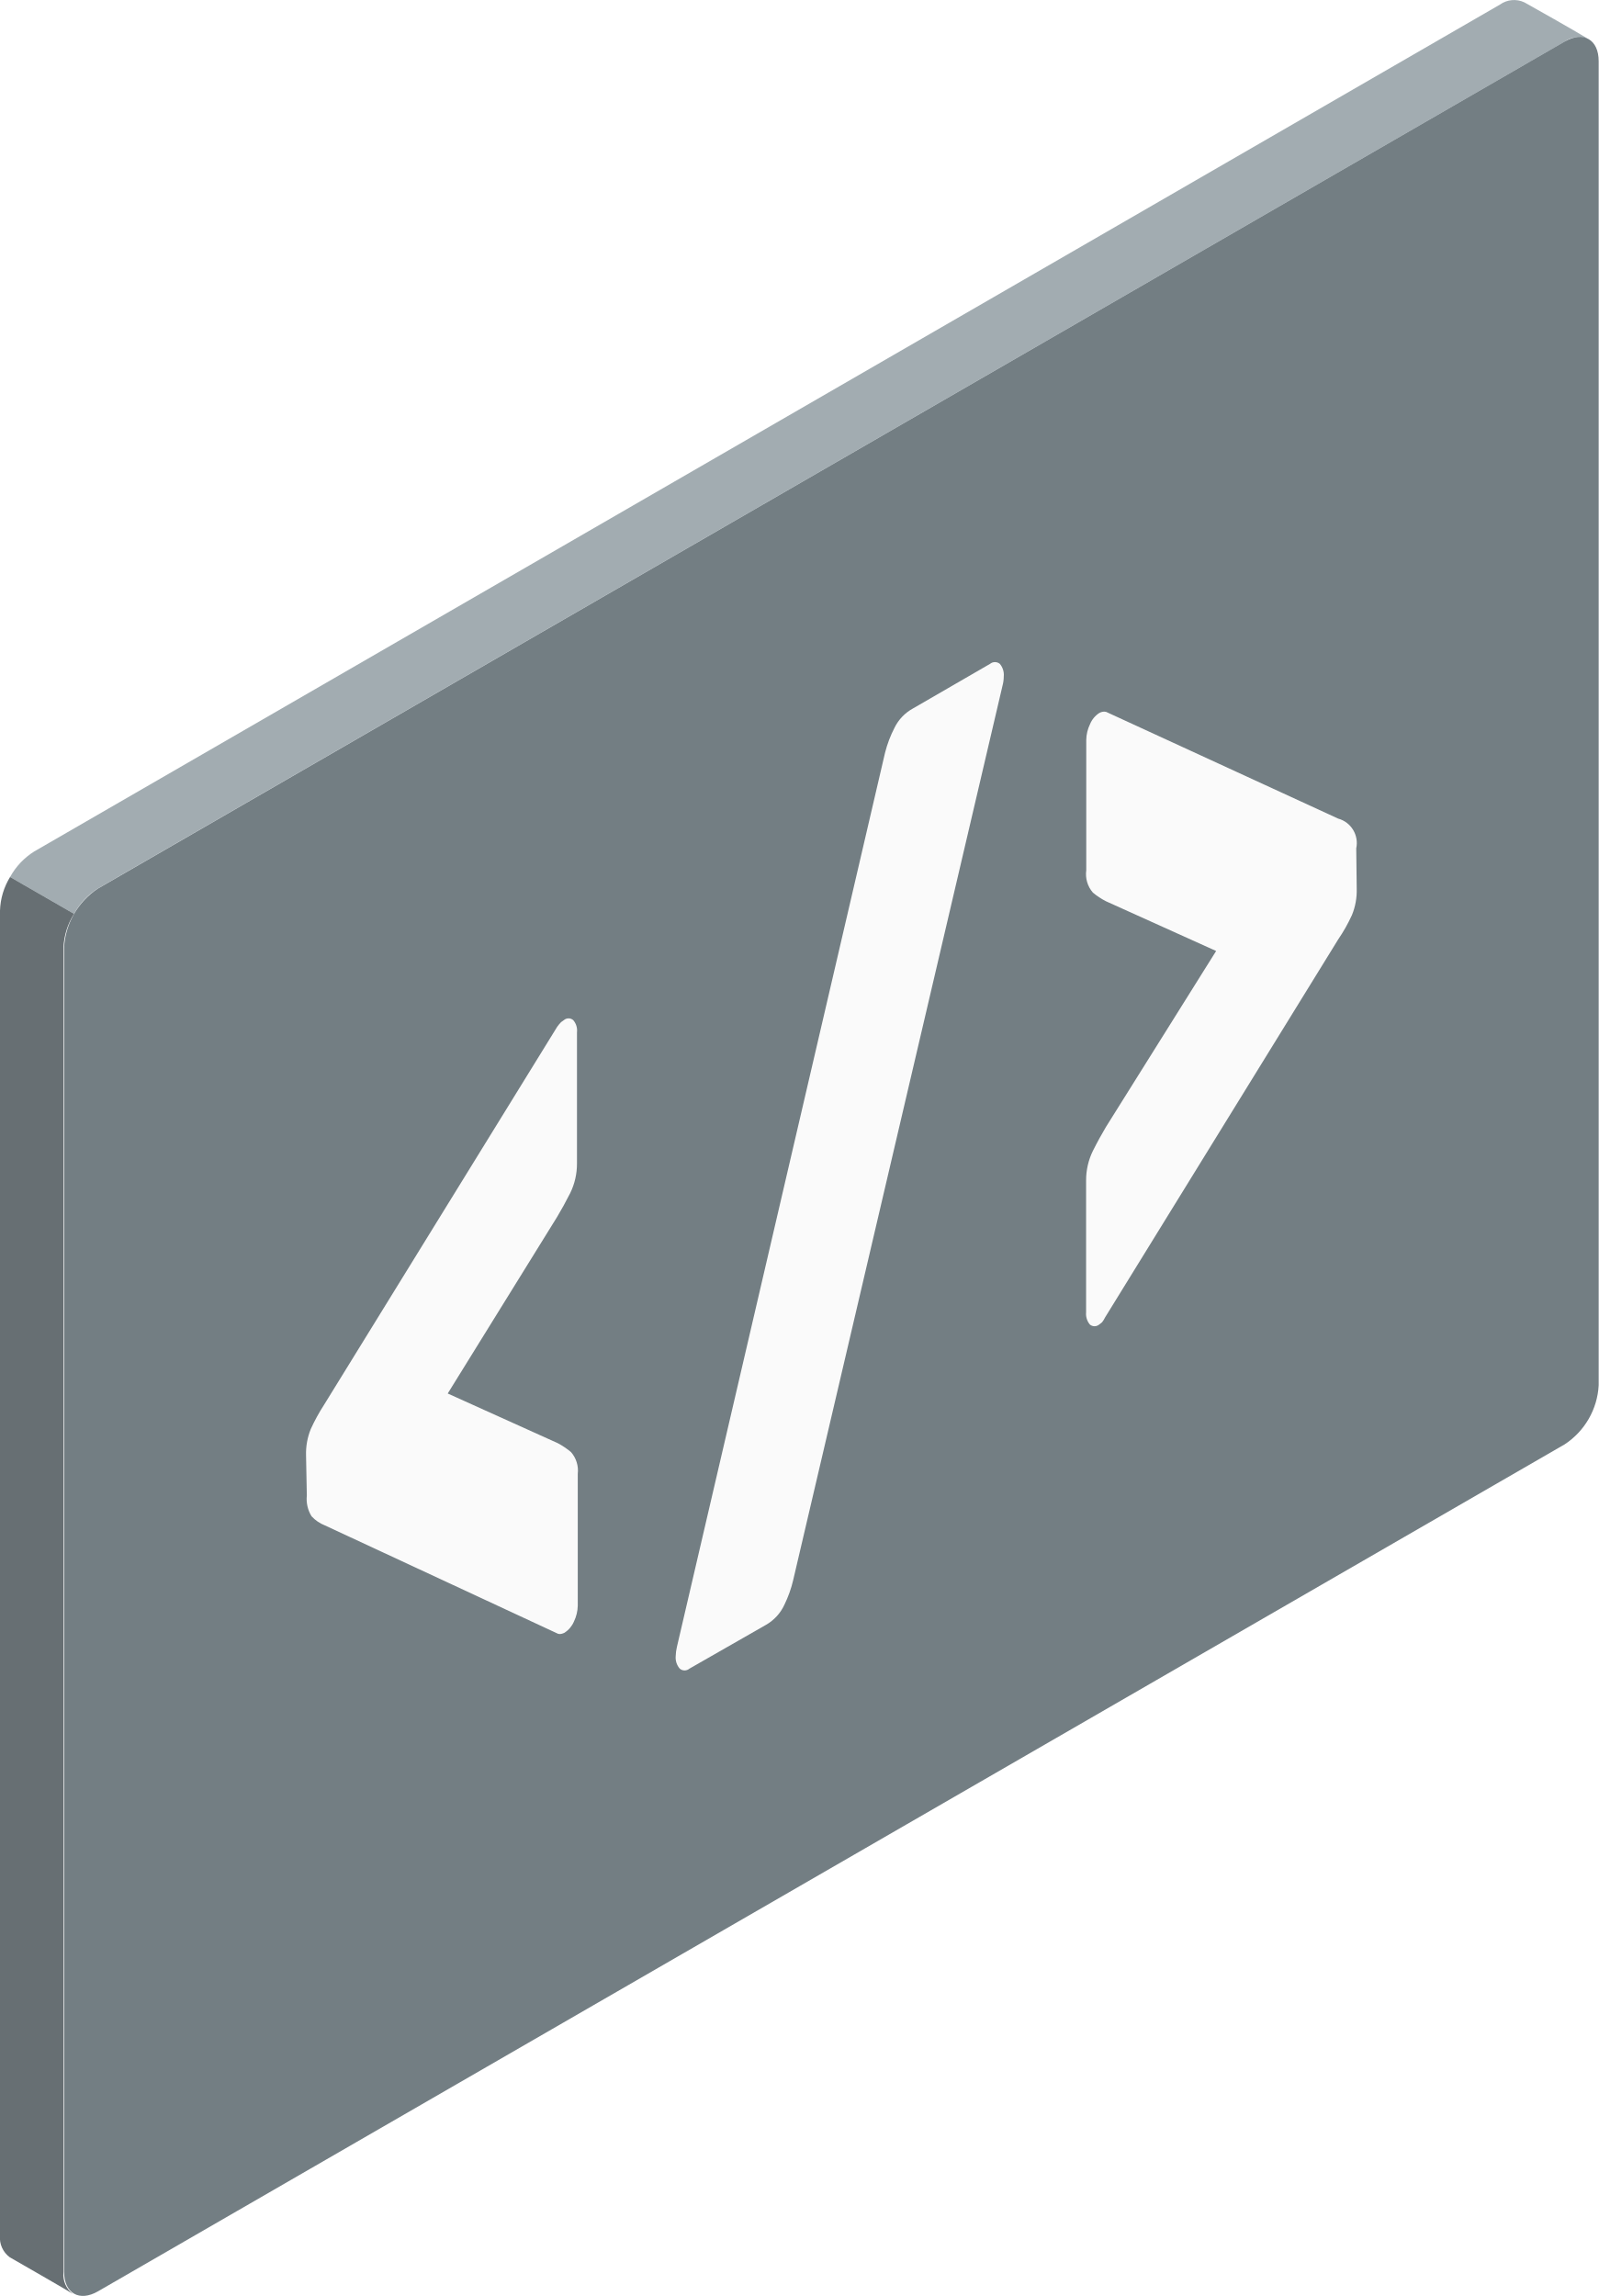
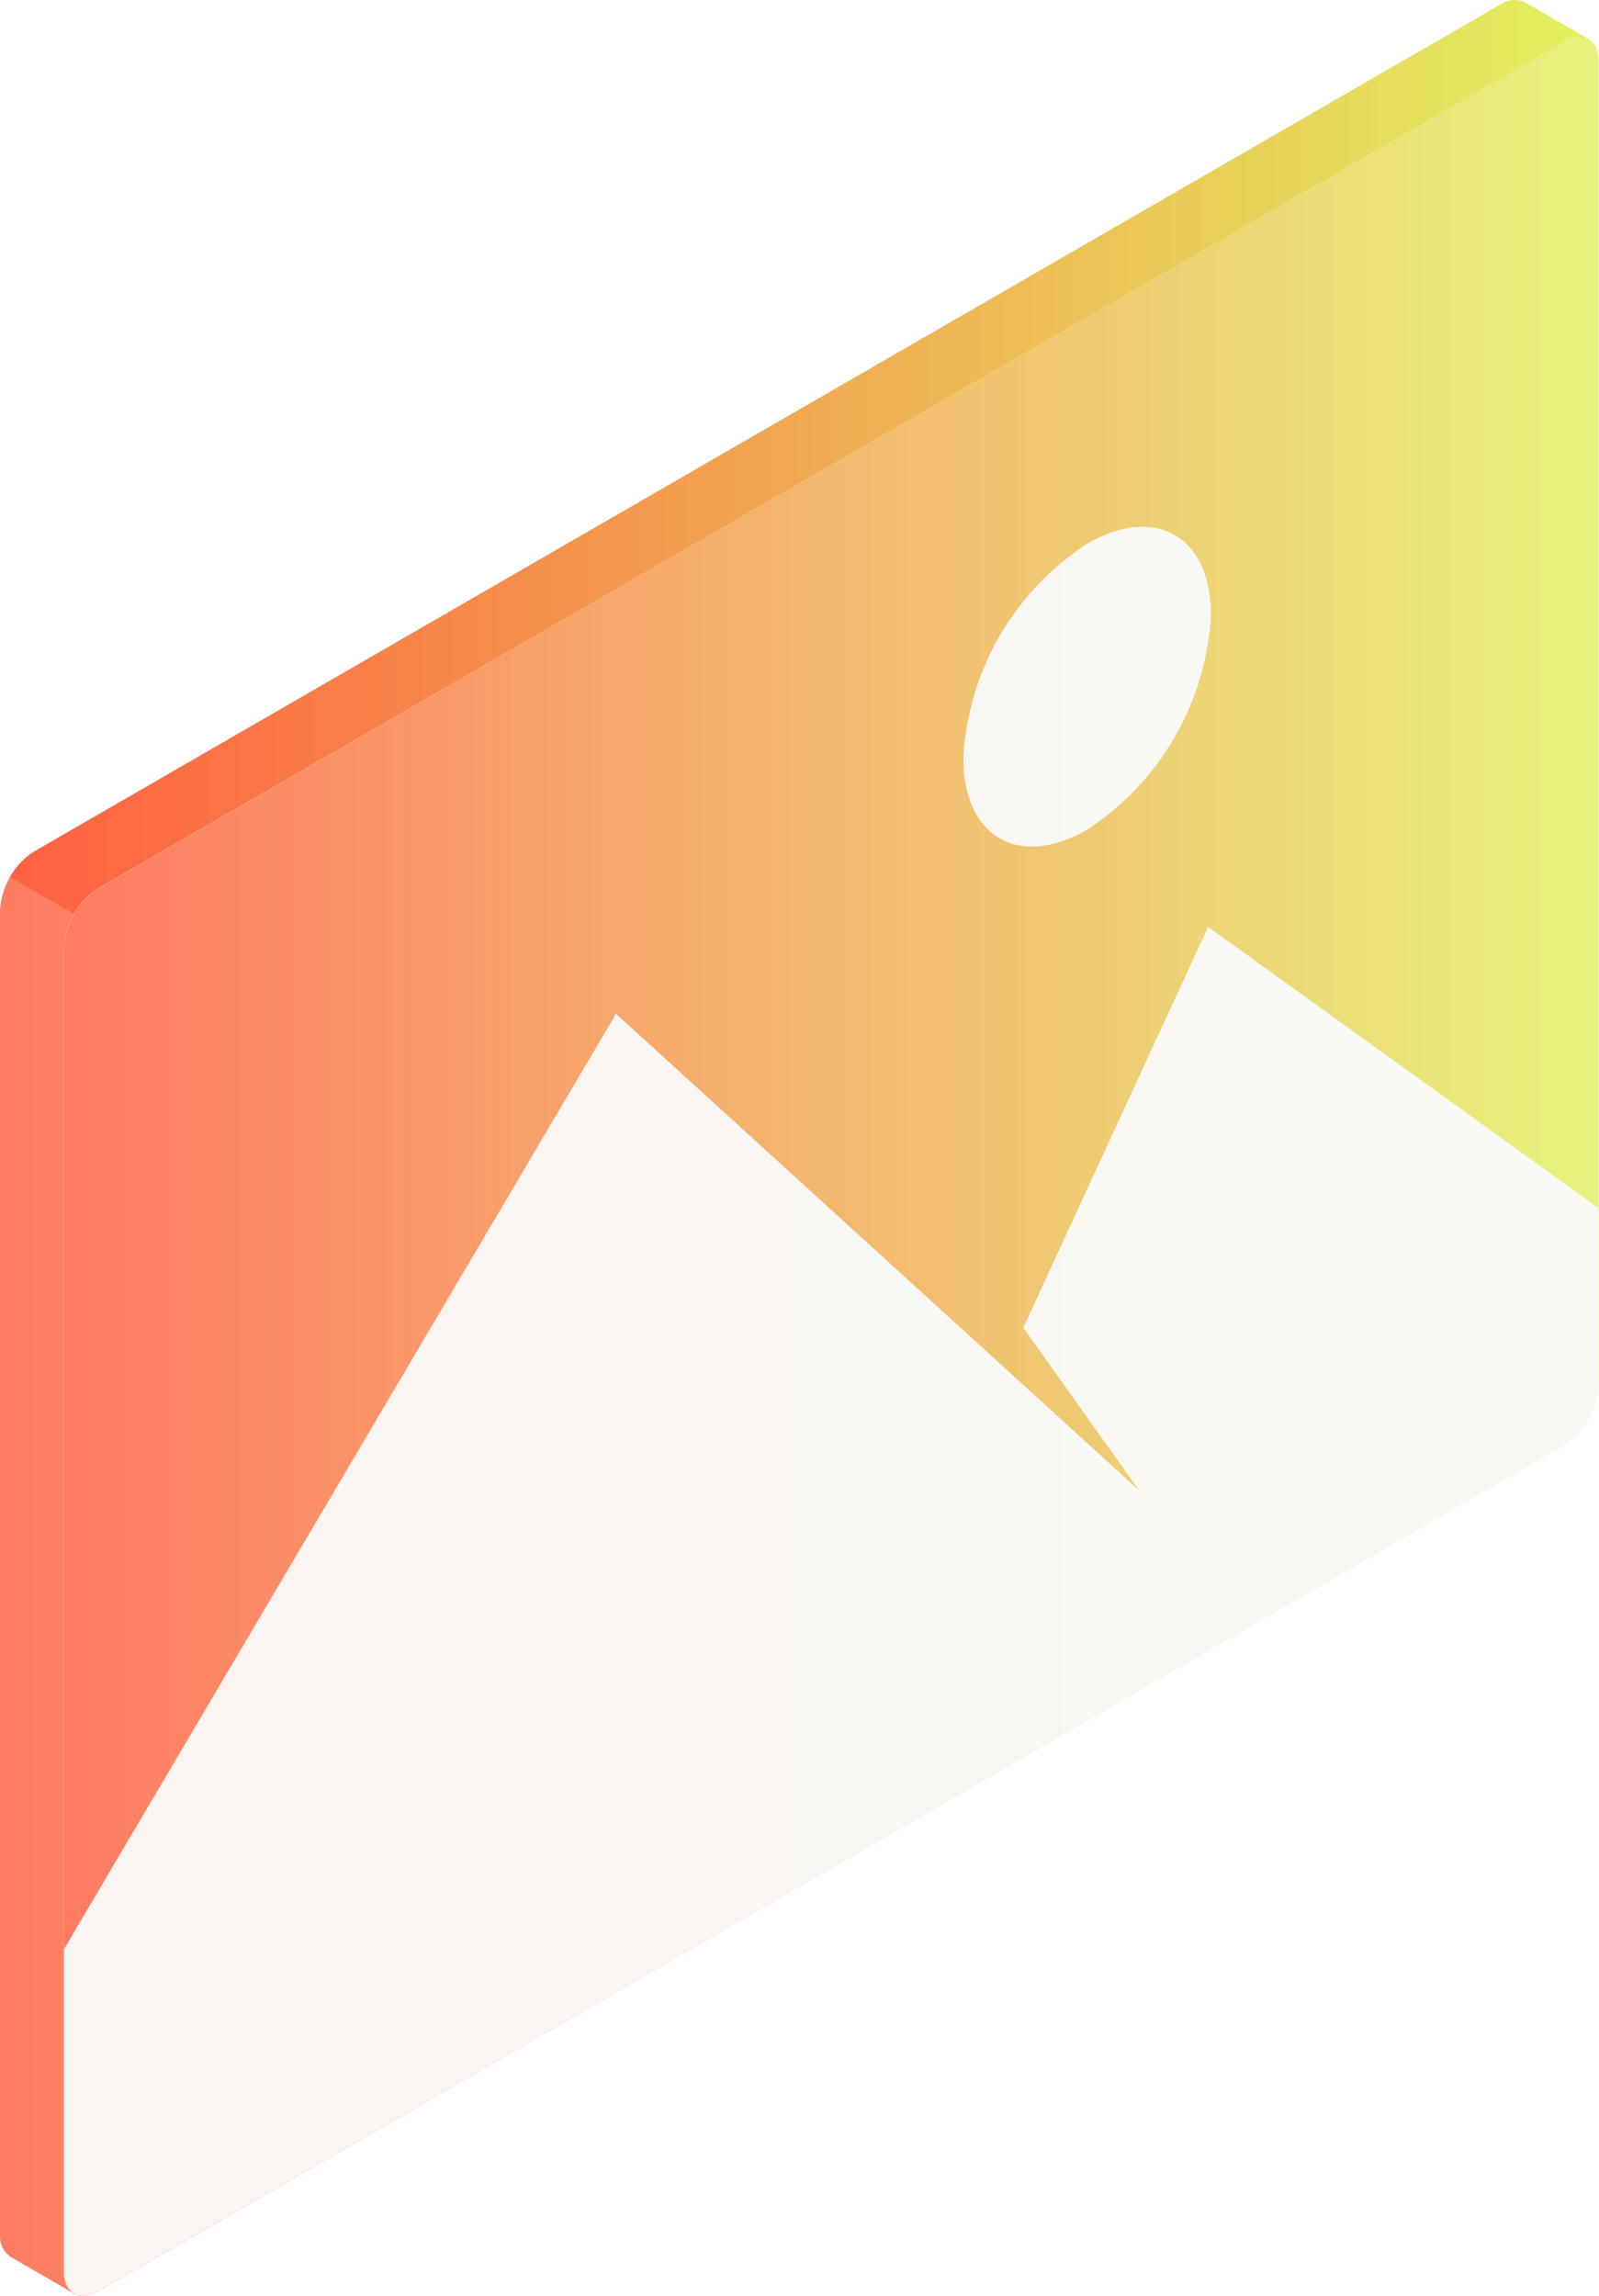
- <svg xmlns="http://www.w3.org/2000/svg" viewBox="0 0 101.55 145.85">
+ <svg xmlns="http://www.w3.org/2000/svg" xmlns:xlink="http://www.w3.org/1999/xlink" viewBox="0 0 101.55 145.85">
  <defs>
-     <style>.cls-1{fill:#37474f;}.cls-1,.cls-2{opacity:0.7;}.cls-2{fill:#263238;}.cls-3{fill:#455a64;opacity:0.5;}.cls-4{fill:#fafafa;}</style>
+     <style>.cls-1,.cls-2{opacity:0.7;}.cls-1{fill:url(#New_Gradient_Swatch_2);}.cls-2{fill:url(#New_Gradient_Swatch_2-2);}.cls-3{opacity:0.5;fill:url(#New_Gradient_Swatch_2-3);}.cls-4{fill:#fafafa;opacity:0.95;}</style>
+     <linearGradient id="New_Gradient_Swatch_2" y1="72.84" x2="100.83" y2="72.84" gradientUnits="userSpaceOnUse">
+       <stop offset="0" stop-color="#ff4420" />
+       <stop offset="1" stop-color="#de4" />
+     </linearGradient>
+     <linearGradient id="New_Gradient_Swatch_2-2" x1="4.07" y1="74.1" x2="101.55" y2="74.1" xlink:href="#New_Gradient_Swatch_2" />
+     <linearGradient id="New_Gradient_Swatch_2-3" x1="0.64" y1="29.03" x2="100.83" y2="29.03" xlink:href="#New_Gradient_Swatch_2" />
  </defs>
  <g id="Layer_2" data-name="Layer 2">
    <g id="Windows">
-       <g id="Code">
-         <path class="cls-1" d="M6.23,56.44,99.39,2.64c1.19-.69,2.16-.13,2.16,1.25V88a4.8,4.8,0,0,1-2.16,3.75L6.23,145.55c-1.19.69-2.16.13-2.16-1.25V60.19A4.8,4.8,0,0,1,6.23,56.44Z" />
-         <path class="cls-2" d="M4.7,58.05.64,55.71A4.34,4.34,0,0,0,0,57.84V142a1.54,1.54,0,0,0,.62,1.39c.4.24,3.67,2.09,4,2.33a1.56,1.56,0,0,1-.59-1.38V60.18A4.46,4.46,0,0,1,4.7,58.05Z" />
+       <g id="Image">
+         <path class="cls-1" d="M100.83,2.44a1.59,1.59,0,0,0-1.44.2L6.23,56.43a4.8,4.8,0,0,0-2.16,3.75V144.3a1.56,1.56,0,0,0,.59,1.38c-.37-.24-3.64-2.09-4-2.33A1.54,1.54,0,0,1,0,142V57.84a4.78,4.78,0,0,1,2.17-3.75L95.32.29A1.53,1.53,0,0,1,96.87.15C97.22.36,100.06,2,100.83,2.44Z" />
+         <path class="cls-2" d="M6.23,56.44,99.39,2.64c1.19-.69,2.16-.13,2.16,1.25V88a4.8,4.8,0,0,1-2.16,3.75L6.23,145.55c-1.19.69-2.16.13-2.16-1.25V60.19A4.8,4.8,0,0,1,6.23,56.44Z" />
        <path class="cls-3" d="M100.83,2.44c-.77-.47-3.61-2.08-4-2.29a1.53,1.53,0,0,0-1.55.14L2.17,54.09A4.43,4.43,0,0,0,.64,55.71L4.7,58.05a4.43,4.43,0,0,1,1.53-1.62L99.39,2.64A1.59,1.59,0,0,1,100.83,2.44Z" />
-         <path class="cls-4" d="M19.44,92.44a4.14,4.14,0,0,1,.3-1.66,12,12,0,0,1,.85-1.55l14.8-24a2.42,2.42,0,0,1,.25-.3l.18-.13a.45.45,0,0,1,.59,0,1,1,0,0,1,.24.78v8.32a4.23,4.23,0,0,1-.43,1.89c-.29.57-.57,1.08-.83,1.51L28.44,88.52l7,3.16a5,5,0,0,1,.83.56,1.79,1.79,0,0,1,.43,1.39V102a2.41,2.41,0,0,1-.24,1,1.58,1.58,0,0,1-.59.71.75.75,0,0,1-.18.07.43.43,0,0,1-.25,0l-14.8-6.88a2.31,2.31,0,0,1-.85-.58,2.09,2.09,0,0,1-.3-1.32Z" />
-         <path class="cls-4" d="M56.22,47.81a7.5,7.5,0,0,1,.6-1.58A2.8,2.8,0,0,1,58,45l4.89-2.83a.49.49,0,0,1,.62,0,1.08,1.08,0,0,1,.25.8,2.35,2.35,0,0,1-.08.59l-13.3,56.83a7.4,7.4,0,0,1-.55,1.54,2.84,2.84,0,0,1-1.18,1.29L43.79,106a.47.47,0,0,1-.61,0,1.07,1.07,0,0,1-.26-.79,2.92,2.92,0,0,1,.08-.6Z" />
-         <path class="cls-4" d="M86.18,56.46a4.1,4.1,0,0,1-.3,1.66A10.4,10.4,0,0,1,85,59.68l-14.8,24A1.66,1.66,0,0,1,70,84l-.18.14a.46.46,0,0,1-.59,0,1.06,1.06,0,0,1-.24-.78V75a4.23,4.23,0,0,1,.43-1.89c.29-.58.57-1.08.83-1.52l7-11.18-7-3.16a4.39,4.39,0,0,1-.83-.55A1.79,1.79,0,0,1,69,55.28V47a2.37,2.37,0,0,1,.24-1,1.53,1.53,0,0,1,.59-.71.75.75,0,0,1,.18-.07.52.52,0,0,1,.25,0L85,52a1.61,1.61,0,0,1,1.15,1.89Z" />
+         <path class="cls-4" d="M65,84.34l7.37,10.35L39.13,64.4,4.07,123.81V144.3c0,1.38,1,1.94,2.16,1.25L99.39,91.76A4.8,4.8,0,0,0,101.55,88V76.75L76.74,58.88Z" />
+         <path class="cls-4" d="M69.06,34.54c4.34-2.51,7.86-.48,7.86,4.54A17.4,17.4,0,0,1,69.06,52.7c-4.35,2.51-7.87.48-7.87-4.54A17.35,17.35,0,0,1,69.06,34.54Z" />
      </g>
    </g>
  </g>
</svg>
